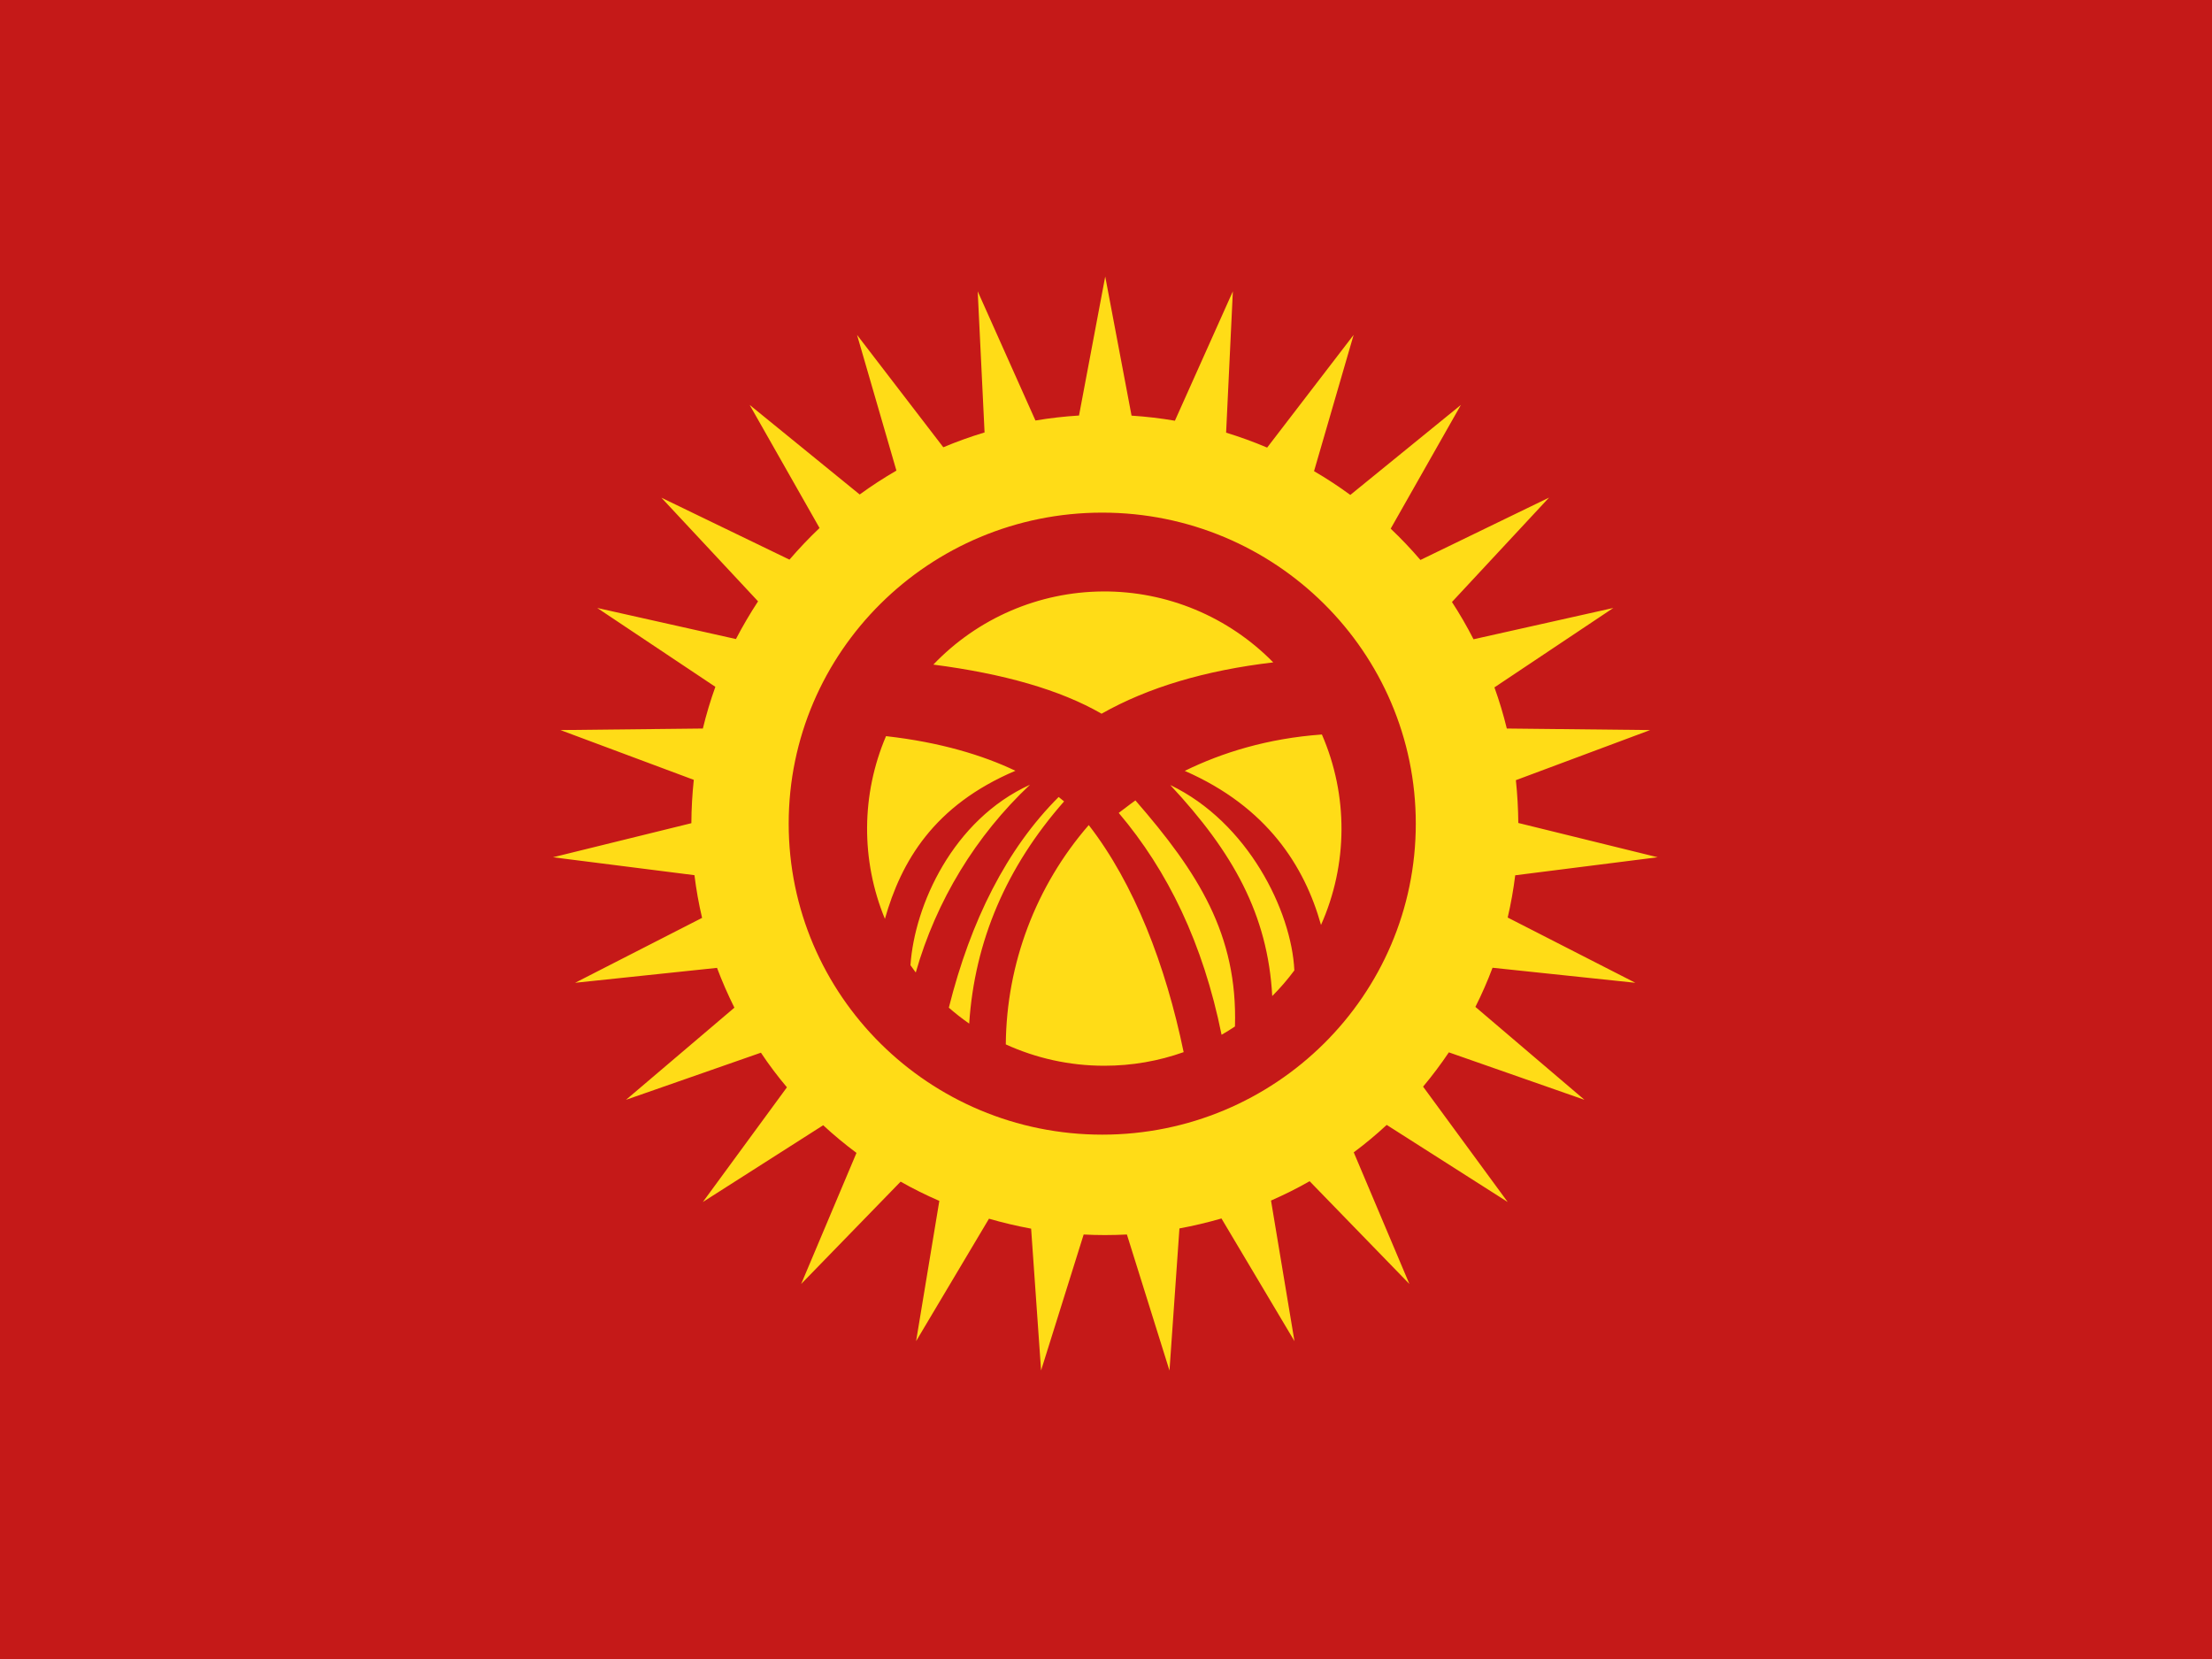
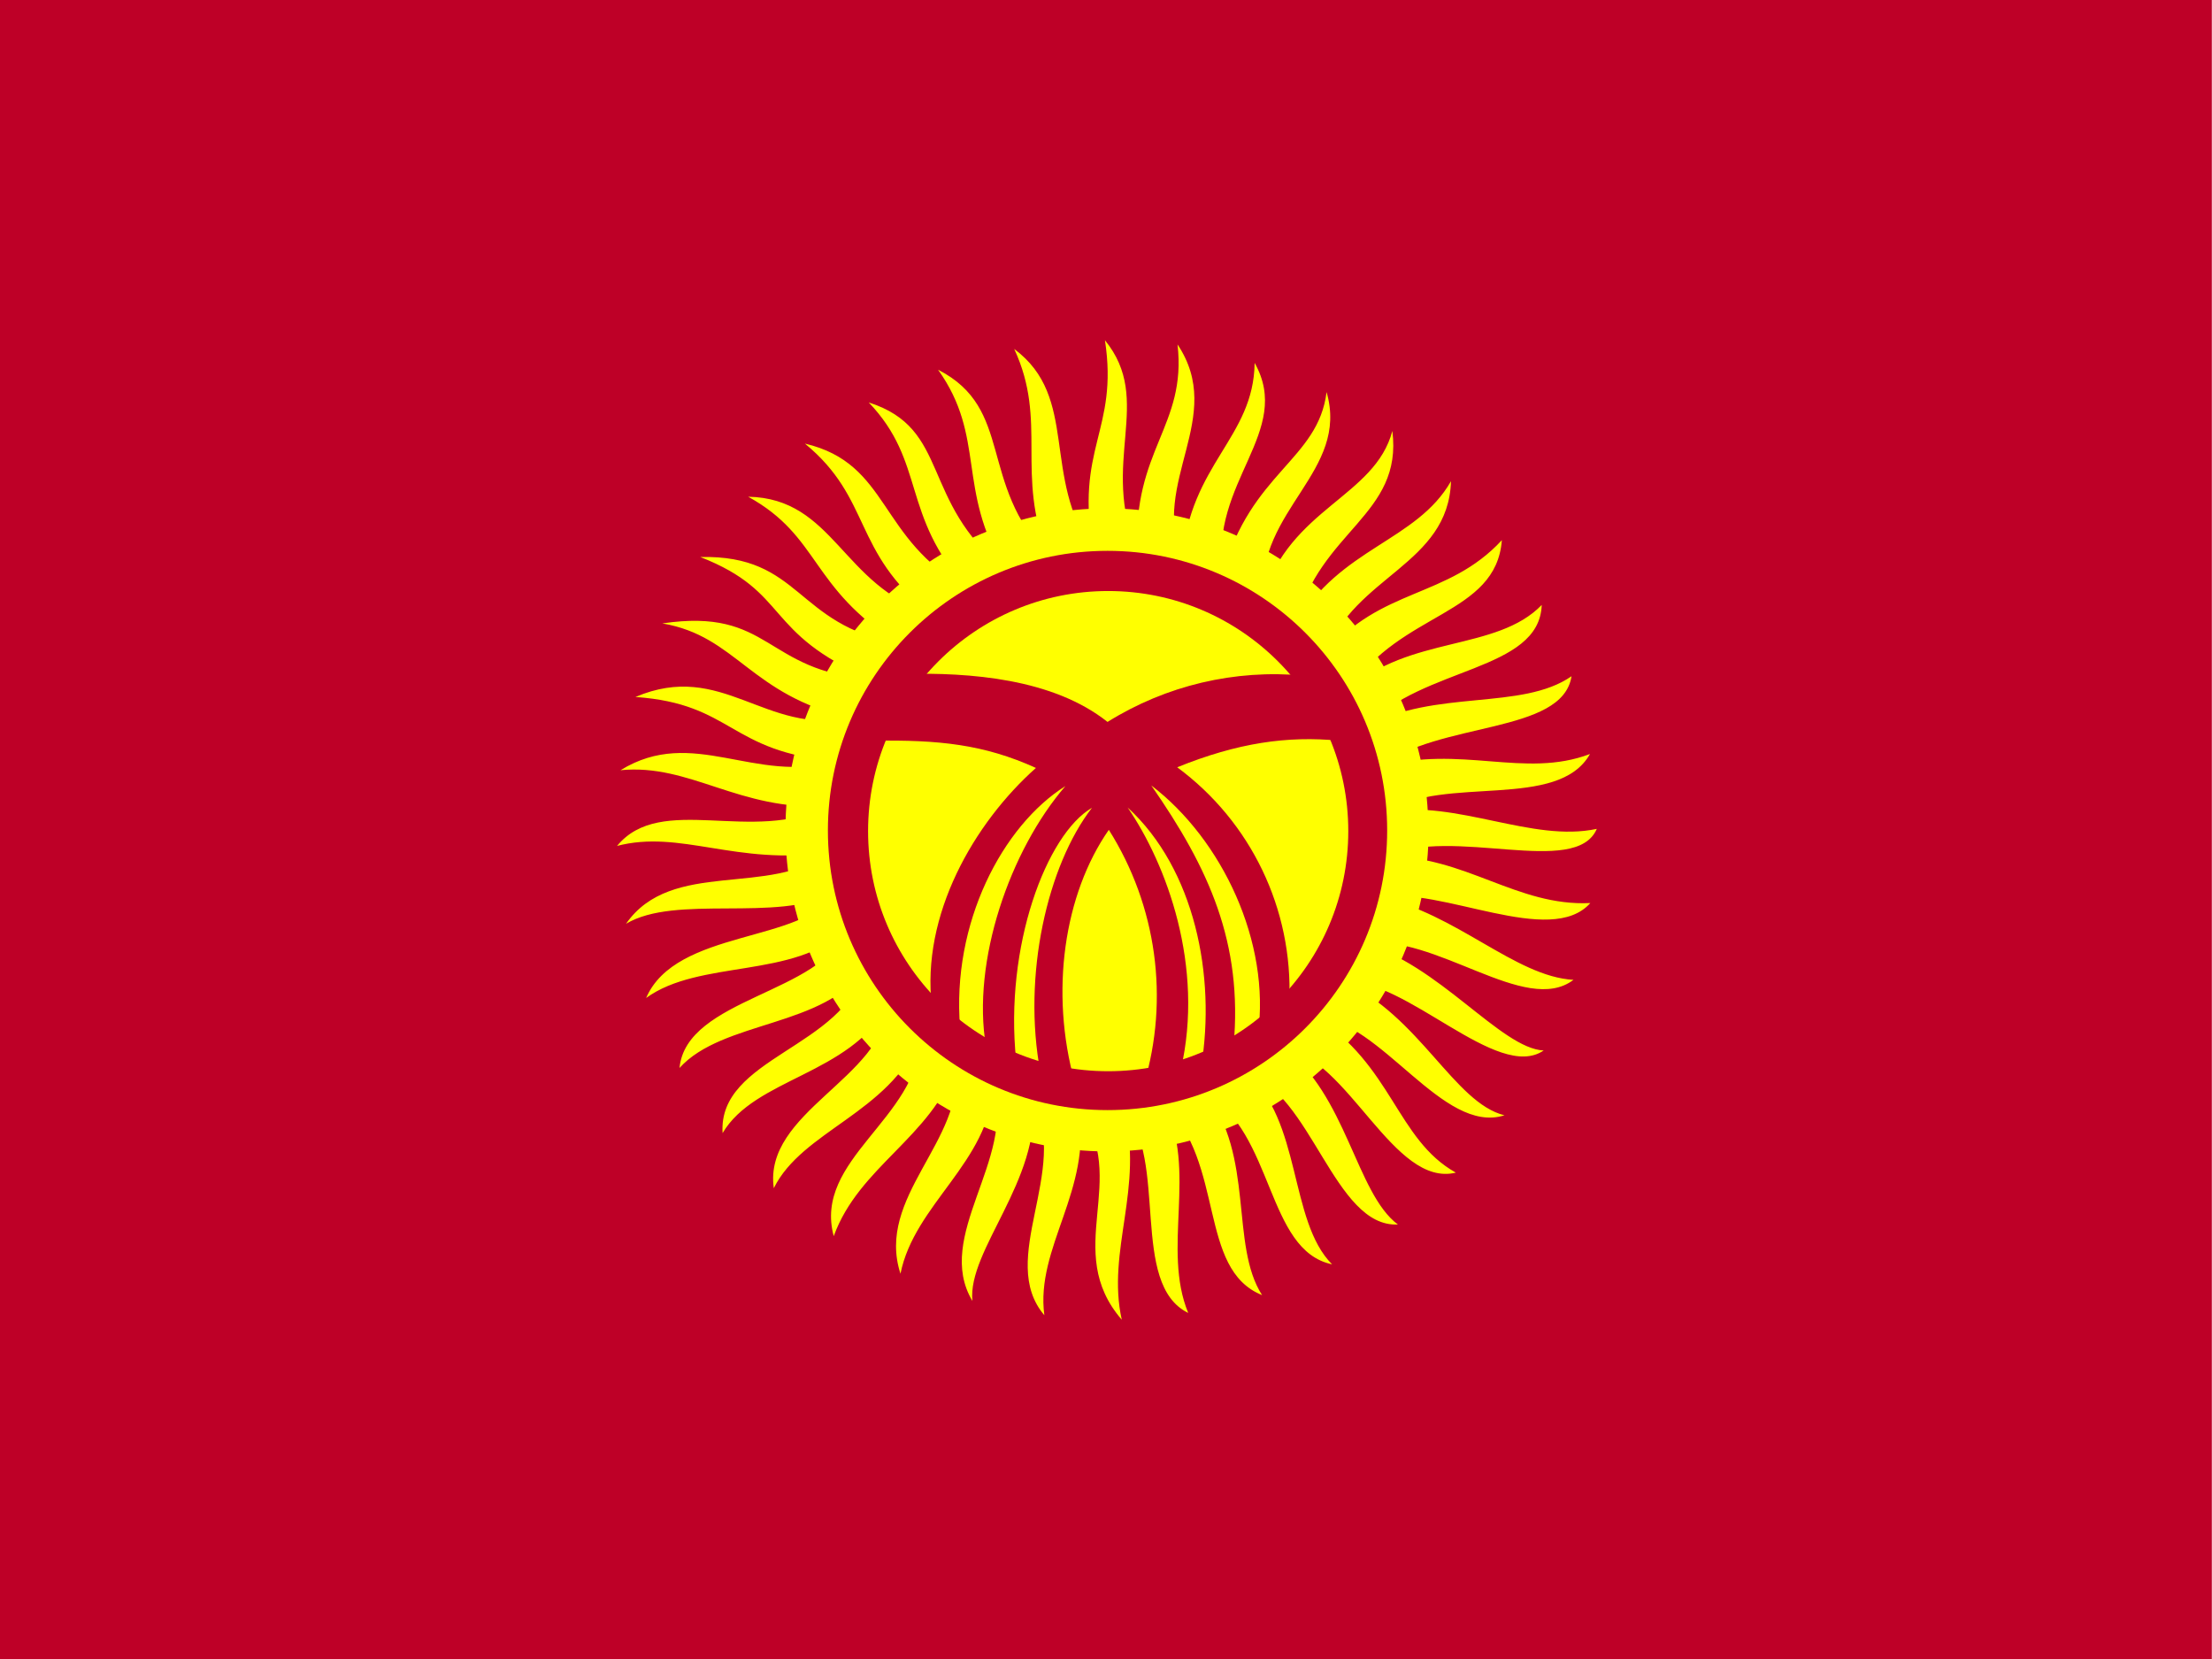
- <svg xmlns="http://www.w3.org/2000/svg" width="20" height="15" fill="none">
-   <mask id="a" width="20" height="15" x="0" y="0" maskUnits="userSpaceOnUse">
-     <path fill="#fff" d="M0 0h20v15H0z" />
-   </mask>
-   <g mask="url(#a)">
-     <path fill="#C51918" fill-rule="evenodd" d="M0 0v15h20V0H0z" clip-rule="evenodd" />
-     <mask id="b" width="20" height="15" x="0" y="0" maskUnits="userSpaceOnUse">
-       <path fill="#fff" fill-rule="evenodd" d="M0 0v15h20V0H0z" clip-rule="evenodd" />
-     </mask>
-     <g mask="url(#b)">
-       <path fill="#FFDC17" fill-rule="evenodd" d="M9.989 11.167c.067 0 .133-.002.2-.005l.385 1.23.09-1.285c.129-.024.255-.054.38-.09l.66 1.109-.212-1.271c.12-.053.236-.11.349-.175l.902.929-.503-1.19a3.56 3.56 0 0 0 .298-.248l1.094.697-.765-1.043c.083-.099.16-.202.233-.31l1.226.429-.986-.84a3.61 3.61 0 0 0 .155-.354l1.291.136-1.154-.59a3.68 3.68 0 0 0 .068-.382l1.288-.163-1.26-.31a4.105 4.105 0 0 0-.022-.387l1.214-.453-1.296-.014a3.644 3.644 0 0 0-.112-.372l1.075-.718-1.264.283a3.68 3.68 0 0 0-.195-.337l.878-.944-1.163.564a3.743 3.743 0 0 0-.269-.283l.635-1.119-1 .814a3.744 3.744 0 0 0-.328-.215l.358-1.232-.782 1.019a3.73 3.73 0 0 0-.371-.135l.061-1.278-.524 1.17a3.777 3.777 0 0 0-.392-.046L9.993 2.5l-.237 1.257a3.779 3.779 0 0 0-.394.045L8.84 2.634l.062 1.276a3.73 3.73 0 0 0-.373.134l-.78-1.016.356 1.227a3.747 3.747 0 0 0-.332.216l-.995-.81.632 1.113c-.095.09-.186.186-.272.286L5.98 4.5l.874.937a4 4 0 0 0-.2.341L5.4 5.497l1.068.713a3.655 3.655 0 0 0-.113.377l-1.288.014 1.206.45a3.91 3.91 0 0 0-.022.392L5 7.751l1.279.162c.016.131.039.26.069.386L5.2 8.886l1.283-.135c.046.123.099.243.157.36l-.98.833 1.22-.426c.072.109.151.213.235.313l-.76 1.037 1.088-.694c.096.089.196.172.301.25l-.5 1.185.899-.925c.113.064.23.122.35.174l-.21 1.268.659-1.107c.124.036.252.066.381.09l.09 1.282.385-1.229c.063.003.127.005.19.005zm2.812-3.72c0 1.553-1.269 2.812-2.835 2.812-1.565 0-2.835-1.259-2.835-2.812s1.27-2.812 2.835-2.812c1.566 0 2.835 1.26 2.835 2.812zm-.857.916a2.136 2.136 0 0 0 .008-1.722c-.49.035-.904.164-1.24.329.746.326 1.084.864 1.232 1.393zm-.241.411c-.061.082-.128.16-.2.232-.04-.738-.355-1.3-.922-1.908.701.336 1.097 1.138 1.122 1.676zm-.537.507a2.14 2.14 0 0 1-.121.075c-.168-.829-.487-1.483-.93-2.006l.107-.081.044-.032c.567.652.925 1.212.9 2.044zm-1.181.355c.251 0 .492-.043.717-.123-.163-.789-.447-1.523-.858-2.053a3.062 3.062 0 0 0-.75 1.983c.272.124.573.193.89.193zm-.413-2.43.049.04c-.523.594-.809 1.265-.858 2.009a2.152 2.152 0 0 1-.184-.144c.197-.787.523-1.436.993-1.905zm-1.56-.55c.49.055.878.174 1.169.313-.74.314-1.033.822-1.18 1.339a2.137 2.137 0 0 1 .01-1.652zm.268 2.137a2.164 2.164 0 0 1-.048-.066c.037-.543.383-1.314 1.081-1.632A3.74 3.74 0 0 0 8.28 8.793zm.159-2.784a2.138 2.138 0 0 1 3.073-.02c-.612.072-1.13.225-1.552.464-.375-.216-.883-.361-1.521-.444z" clip-rule="evenodd" />
-     </g>
+ <svg xmlns="http://www.w3.org/2000/svg" width="640" height="480">
+   <defs>
+     <clipPath id="a">
+       <path fill-opacity=".7" d="M-85 0h682.7v512H-85z" />
+     </clipPath>
+   </defs>
+   <g fill-rule="evenodd" clip-path="url(#a)" transform="translate(79.6) scale(.9375)">
+     <path fill="#be0027" d="M-128 0h768.8v512H-128z" />
+     <path fill="#ff0" d="M105.5 261.1c13.6-16.6 41.9-.4 65-12.3-27.4 1.5-42.3-13.2-63.9-11.1 22.4-13.8 41.5 4.5 66.5-2.8-33.1-2.8-31.7-17.7-61.9-19.8 26.8-11.4 40 11.8 66.3 6.5-31-7.1-35-25.3-58-29.2 33.6-5 31.4 14.8 64.3 17.2-33.4-14.3-24.7-26.8-52.6-37.7 31.3-.7 29.2 21 61 26.6-27.2-17.2-23.9-32.9-46.2-45.2 26.5.5 29 27.6 56.1 36-24.1-19.1-17.8-35.3-38.6-52.4 26.4 6.2 22.5 29.6 50 44.6-20.4-22.6-12.6-38.8-30.3-57.3 25.4 8.1 15.7 30.4 42 51.6-15-24.9-5.7-40.8-20.6-61.7 23.6 12.1 12.2 34.9 34 57.5-10.3-25.5 0-41.3-10.5-63.9 20.2 15 8.2 39.3 24.5 62.5-6-32 7.8-37.2 3.5-65.2 15.3 18.8-1.8 37.6 10 65.3-1.5-31.5 15.3-38.8 12.4-64 15.1 22.6-8.5 42.3 1.4 66.5 2.5-29.8 22.1-37.6 22.4-60.8 12 21.3-14 36.7-9.8 65 8.5-31.2 29.4-35 32-56 7.1 24.6-21.4 36-19.7 63.4 8.5-27.7 34.6-31 40-51.4 3.3 26-22.4 30.7-29.7 59.5 13.5-23.5 37.2-25.4 47.8-44-.8 25.8-29.8 29.2-38.7 53.3 16.7-20.5 37.7-17 54.4-35.1-1.8 23.3-31.3 22-47 46.1 18.1-16.7 45.4-11.7 59.3-26.1-.7 20.6-36.9 19-54 37.5 21-11.6 47.8-4.8 63.2-15.5-2.8 18-41 13.8-59.3 28 25.2-7 44.7 3.7 65-4-9.9 17.5-44.6 6.4-63 17.8 22-3.7 45.2 9.6 65.1 5.3-6.5 15.2-44.6-1-65 8.5 24.4-.2 40.3 15.5 63 14.4-12.3 13.8-45.7-5.1-65.2-1.9 23.8 5 42 24.6 60 25.6-14.9 11.3-42.5-14.5-65-11.3 23.2 6.2 42.6 32.5 55.8 33.1-14.3 9.8-42.5-22.5-61.8-21.3 23.5 10.6 34.2 37.5 49.7 41.3-19.1 6.1-37.9-29.2-58.4-30.5 23.8 15 25.1 38 43.4 48.2-19.3 4.7-33-35.2-53.3-38.6 19.5 14.3 22.5 45 35.4 54.6-19.6 1-26.7-40.7-46.8-46.7 17.2 14.4 13.1 45.6 26.5 59-20.4-4.3-17.8-40.6-39.1-52.9 15.3 19.4 7.5 46.9 17.5 62.4-19.9-8-11.3-40.6-30.2-59 10.3 20.6-.8 44.6 7.4 64.5-18.2-8.9-6-47.4-19.9-62.7 6.4 23.8-5.4 43.5-.6 64.8-18.6-21.5 2.8-43.2-13.3-65.1 4.2 25.1-13.4 42.7-10.6 63.7-14.7-17.2 8-44.7-3.5-66.4 2.4 24.7-20.3 46.4-18.7 62-12-20 13.3-43.6 6.5-66.3-1.4 23.6-24.4 36.4-28.7 57.9-7.7-23.7 19.6-40.8 17.2-64.1-7.8 22.1-30 31-37.8 52.5-6.4-23.7 26-36.2 26.8-61-10 23.2-36.5 28.4-45.3 46.2-3.3-23.5 33.8-34 35.2-56.3-12 21.4-41 22.3-51 39.3-1.5-23.4 37.6-26.3 43.7-50.8-11.9 18.2-43.7 15.9-57 30.7 2.1-21.7 44.4-23 51.2-42.6-15.8 15.2-45 9-61.5 21 9.2-21.4 48.9-16.9 57.8-32.3-17.5 9.1-48.6.2-64 9.4 14-20.2 44.8-8.1 62.3-22-28.4 4.1-45.5-7.2-65.2-2z" />
+     <path fill="#ff0" d="M356 256.1a99.2 99.2 0 1 1-198.5 0 99.2 99.2 0 0 1 198.4 0z" />
+     <path fill="#be0027" d="M343.2 256.3a86.3 86.3 0 1 1-172.6 0 86.3 86.3 0 0 1 172.6 0z" />
+     <path fill="#ff0" d="M331.2 256.5a74 74 0 1 1-148.2 0 74 74 0 0 1 148.2 0z" />
+     <path fill="#be0027" d="M194 208c20.5-.5 46 1.4 62.9 14.8a97.1 97.1 0 0 1 60.5-14.3l11 20.1c-16-1.6-31.5.7-50 8.2a85.3 85.3 0 0 1 34.6 72.1c-2.7 3.4-7 7.1-9.7 10.5 4-28.5-11-60.3-32.9-77 17.8 25.6 28.3 48.6 25.4 80.4l-10 6.4c4.6-28-2-61-22.7-80 12 17.5 23.8 49 16.4 81-3.2 1-8.2 3.7-11.4 4.6a96 96 0 0 0-10.8-78.7c-13.8 19.8-18.3 50-10.5 78-3.8-1-6.7-2.2-10.6-3.1-5.7-30 2.2-64 15.9-81.7-14 8.1-27.1 42.7-23.4 78l-9.3-4.3c-4.5-26.3 7.4-60.6 24.5-80.4-19.4 12.2-35.2 42.3-32.5 74.6-3-2.6-5.7-3.9-8.7-6.6-3.4-28.2 13-56.6 32.1-73.6-16.1-7.3-30-8.7-50-8.4 3.1-6.5 6-14.1 9.2-20.7z" />
  </g>
</svg>
